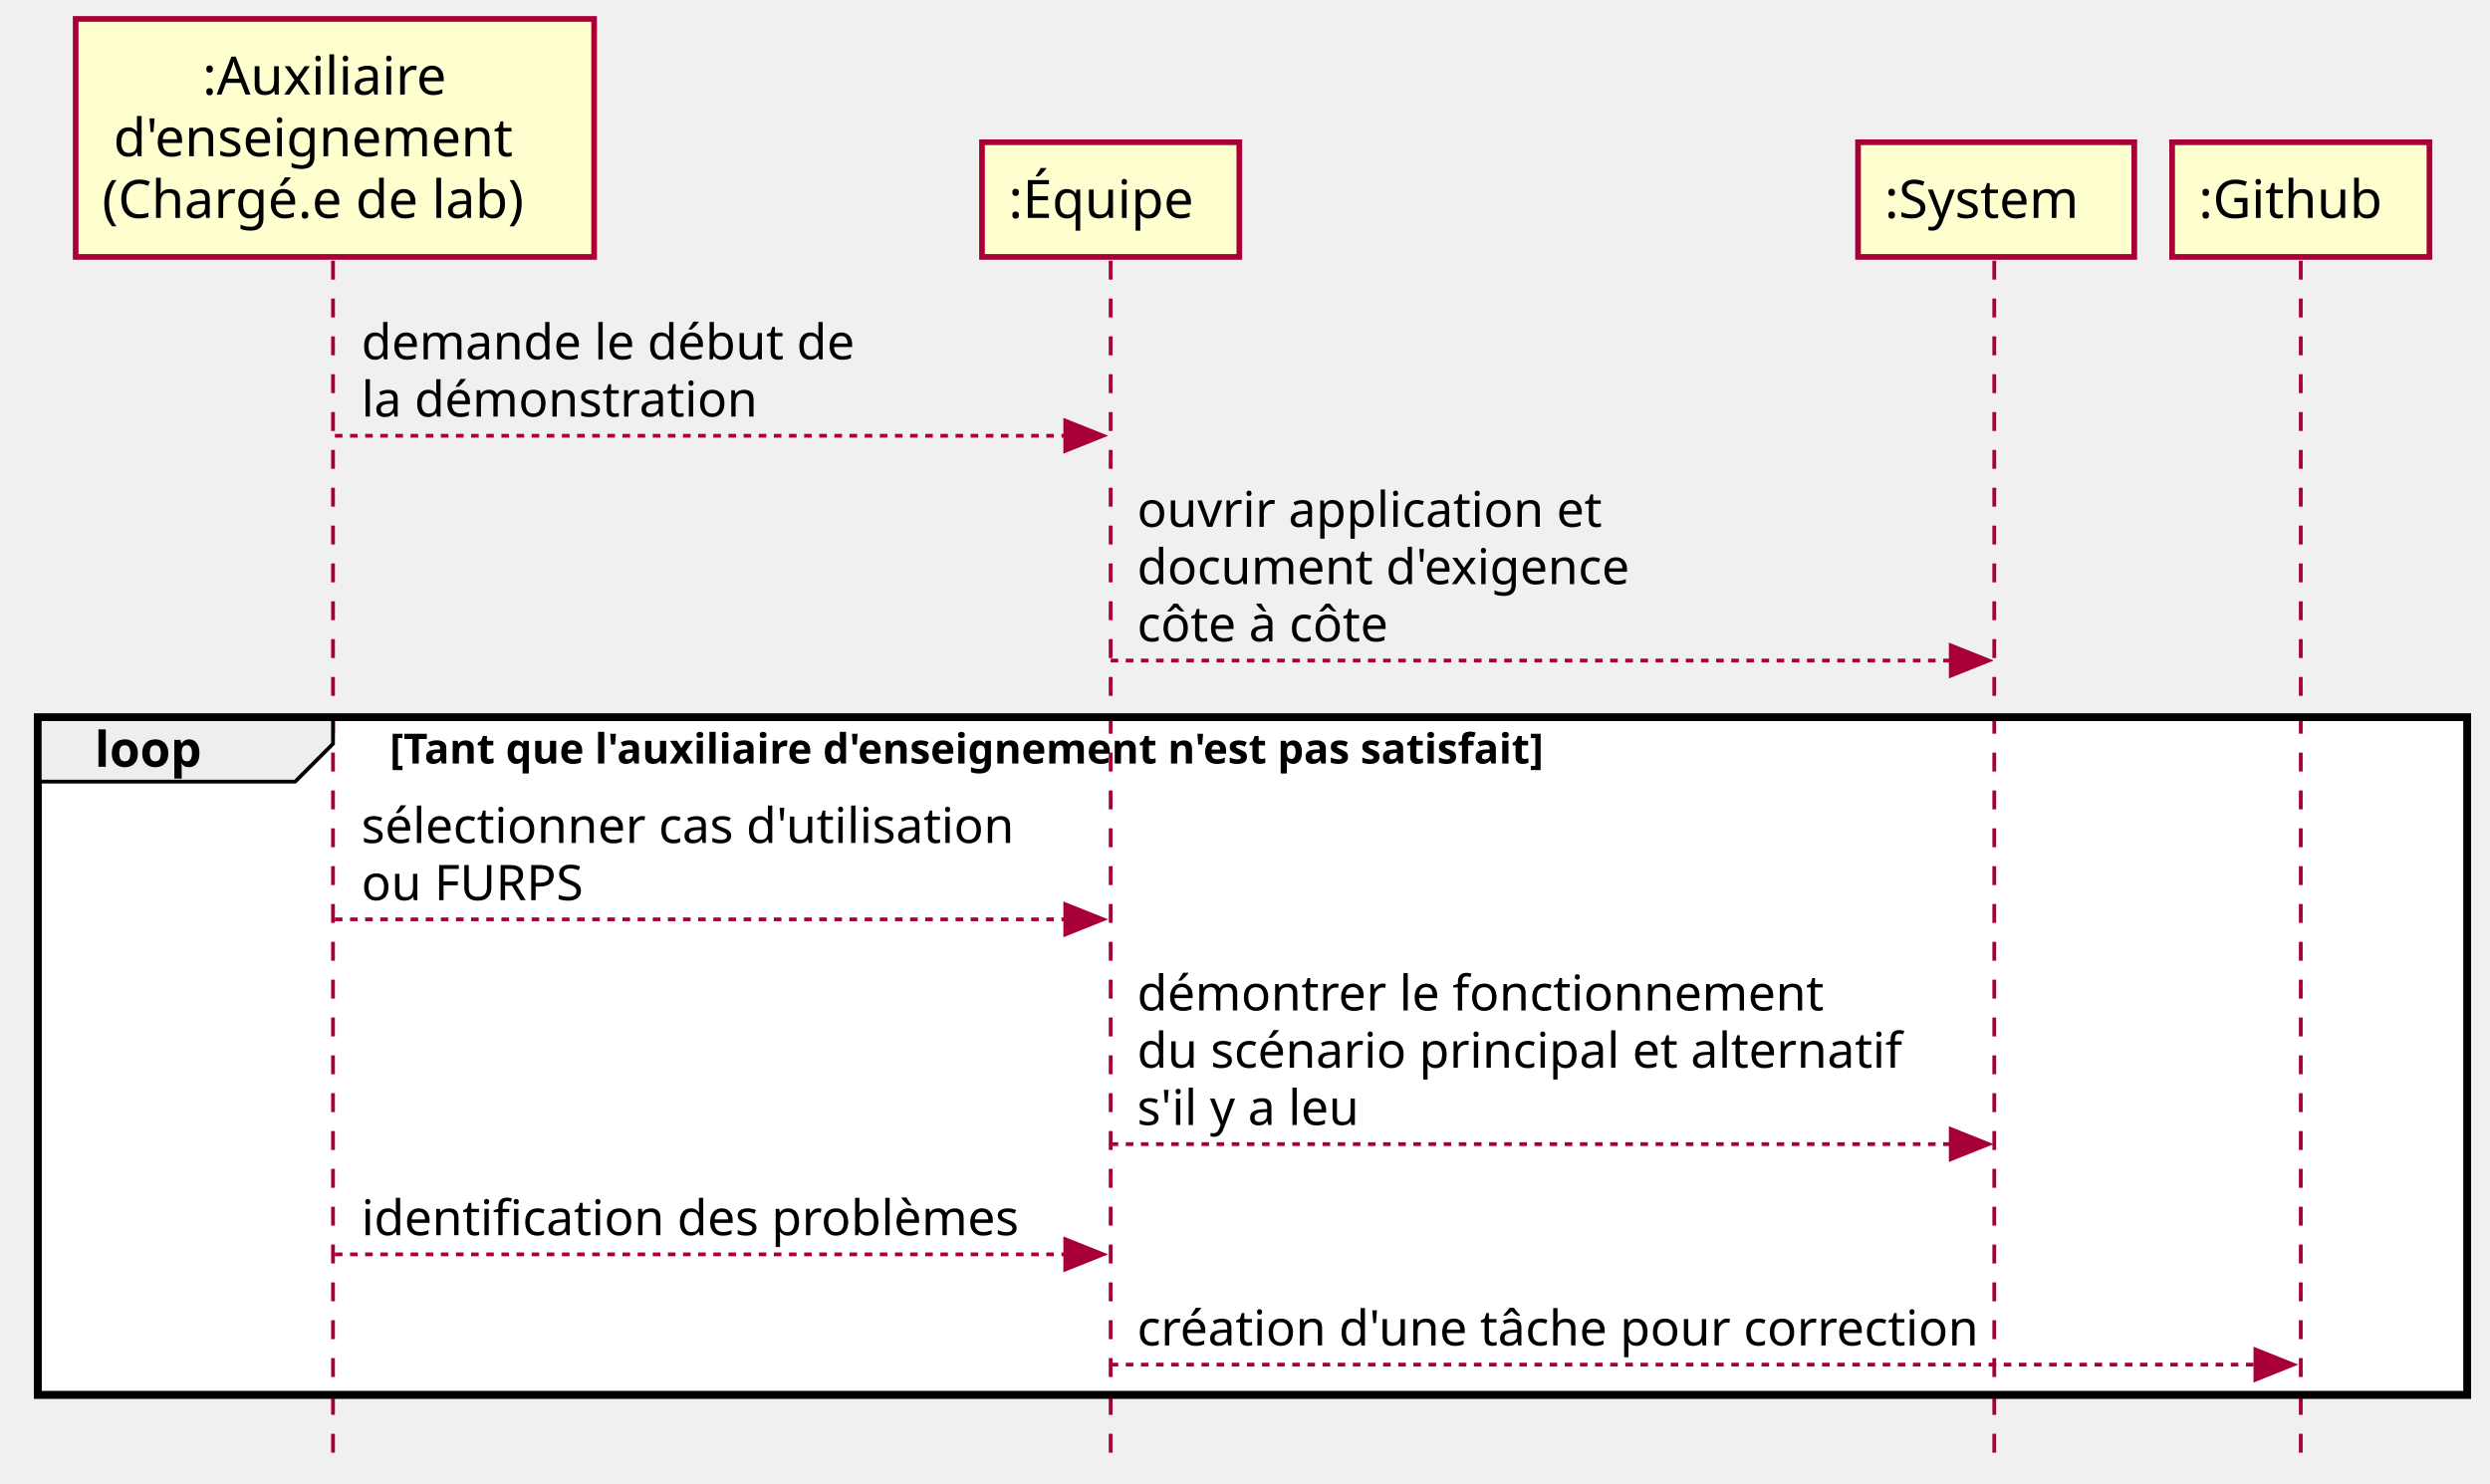
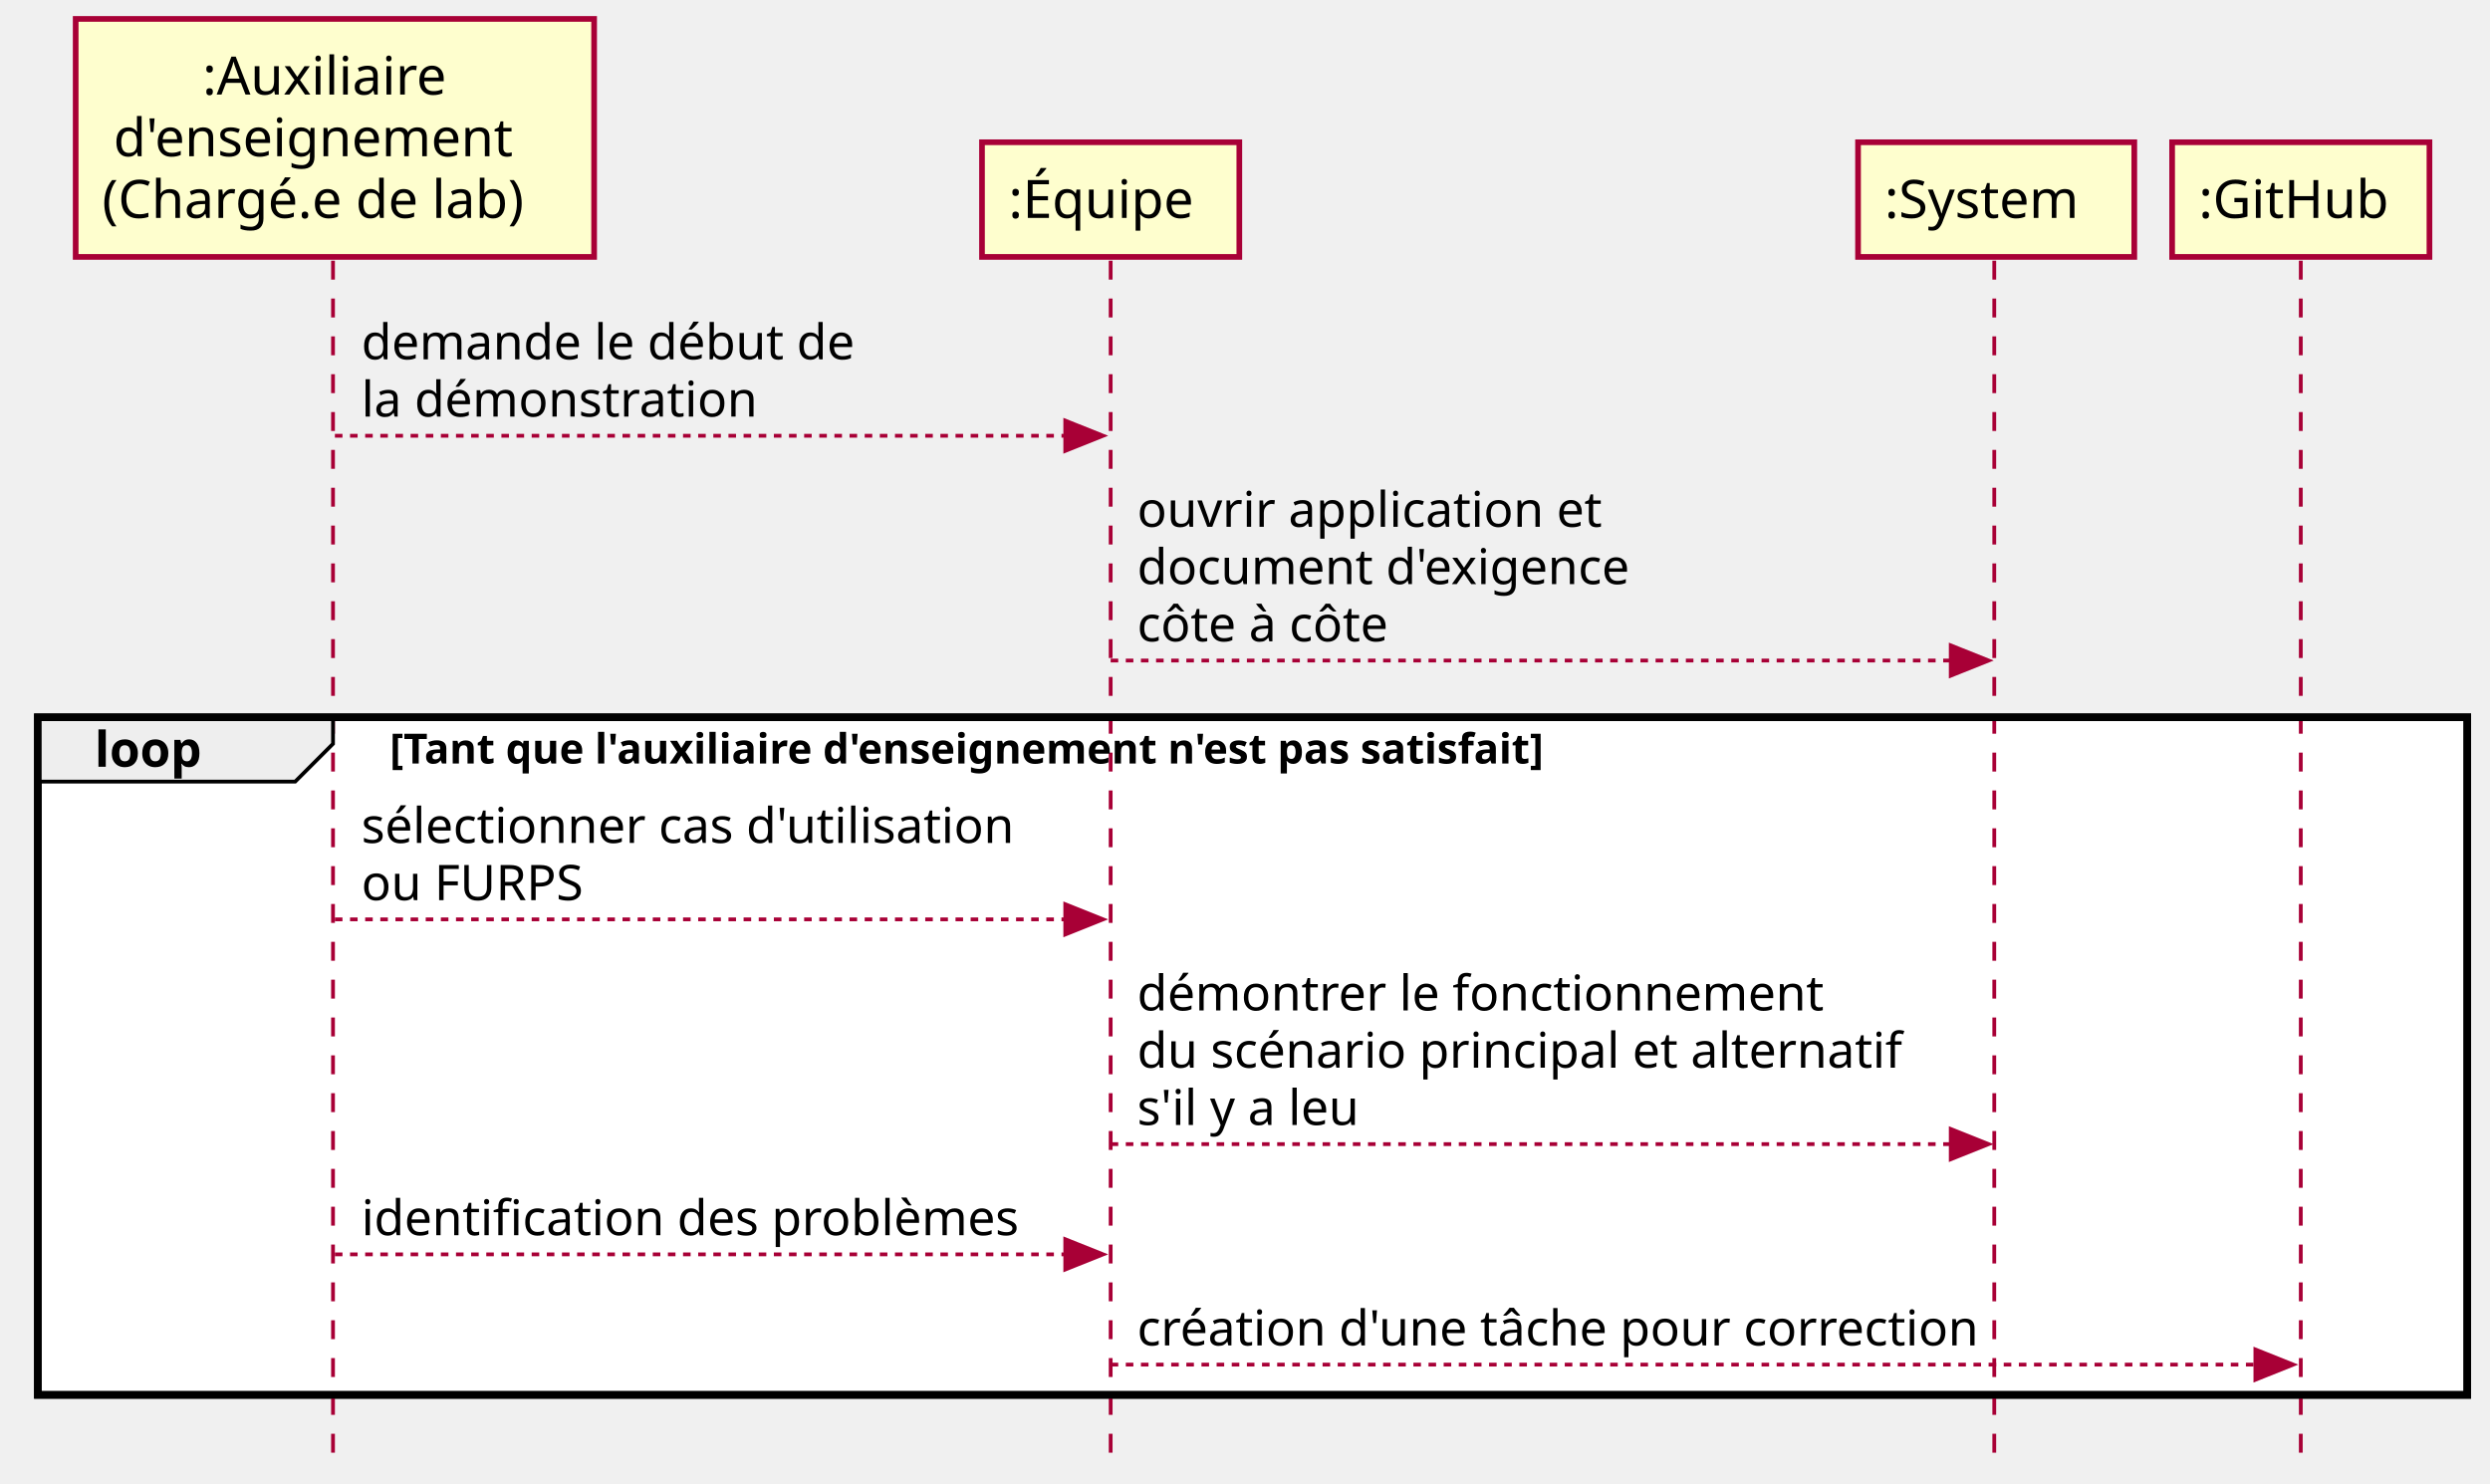
<svg xmlns="http://www.w3.org/2000/svg" contentScriptType="application/ecmascript" contentStyleType="text/css" height="392px" preserveAspectRatio="none" style="width:658px;height:392px;background:#FFFFFF;" version="1.1" viewBox="0 0 658 392" width="658px" zoomAndPan="magnify">
  <defs />
  <g>
    <rect fill="#FFFFFF" height="179.062" style="stroke:#000000;stroke-width:2.0;" width="642" x="10" y="189.555" />
    <line style="stroke:#A80036;stroke-width:1.0;stroke-dasharray:5.0,5.0;" x1="88" x2="88" y1="68.891" y2="385.617" />
    <line style="stroke:#A80036;stroke-width:1.0;stroke-dasharray:5.0,5.0;" x1="293.5" x2="293.5" y1="68.891" y2="385.617" />
    <line style="stroke:#A80036;stroke-width:1.0;stroke-dasharray:5.0,5.0;" x1="527" x2="527" y1="68.891" y2="385.617" />
    <line style="stroke:#A80036;stroke-width:1.0;stroke-dasharray:5.0,5.0;" x1="608" x2="608" y1="68.891" y2="385.617" />
    <rect fill="#FEFECE" height="62.891" style="stroke:#A80036;stroke-width:1.5;" width="137" x="20" y="5" />
    <text fill="#000000" font-family="sans-serif" font-size="14" lengthAdjust="spacing" textLength="70" x="53.5" y="24.995">:Auxiliaire</text>
    <text fill="#000000" font-family="sans-serif" font-size="14" lengthAdjust="spacing" textLength="117" x="30" y="41.292">d'enseignement</text>
    <text fill="#000000" font-family="sans-serif" font-size="14" lengthAdjust="spacing" textLength="123" x="27" y="57.589">(Chargé.e de lab)</text>
    <rect fill="#FEFECE" height="30.297" style="stroke:#A80036;stroke-width:1.5;" width="68" x="259.5" y="37.594" />
    <text fill="#000000" font-family="sans-serif" font-size="14" lengthAdjust="spacing" textLength="54" x="266.5" y="57.589">:Équipe</text>
    <rect fill="#FEFECE" height="30.297" style="stroke:#A80036;stroke-width:1.5;" width="73" x="491" y="37.594" />
    <text fill="#000000" font-family="sans-serif" font-size="14" lengthAdjust="spacing" textLength="59" x="498" y="57.589">:System</text>
    <rect fill="#FEFECE" height="30.297" style="stroke:#A80036;stroke-width:1.5;" width="68" x="574" y="37.594" />
-     <text fill="#000000" font-family="sans-serif" font-size="14" lengthAdjust="spacing" textLength="54" x="581" y="57.589">:Github</text>
+     <text fill="#000000" font-family="sans-serif" font-size="14" lengthAdjust="spacing" textLength="54" x="581" y="57.589">:GitHub</text>
    <polygon fill="#A80036" points="281.5,111.156,291.5,115.156,281.5,119.156" style="stroke:#A80036;stroke-width:1.0;" />
    <line style="stroke:#A80036;stroke-width:1.0;stroke-dasharray:2.0,2.0;" x1="88.5" x2="287.5" y1="115.156" y2="115.156" />
    <text fill="#000000" font-family="sans-serif" font-size="13" lengthAdjust="spacing" textLength="137" x="95.5" y="94.957">demande le début de</text>
    <text fill="#000000" font-family="sans-serif" font-size="13" lengthAdjust="spacing" textLength="109" x="95.5" y="110.09">la démonstration</text>
    <polygon fill="#A80036" points="515.5,170.555,525.5,174.555,515.5,178.555" style="stroke:#A80036;stroke-width:1.0;" />
    <line style="stroke:#A80036;stroke-width:1.0;stroke-dasharray:2.0,2.0;" x1="293.5" x2="521.5" y1="174.555" y2="174.555" />
    <text fill="#000000" font-family="sans-serif" font-size="13" lengthAdjust="spacing" textLength="127" x="300.5" y="139.223">ouvrir application et</text>
    <text fill="#000000" font-family="sans-serif" font-size="13" lengthAdjust="spacing" textLength="138" x="300.5" y="154.356">document d'exigence</text>
    <text fill="#000000" font-family="sans-serif" font-size="13" lengthAdjust="spacing" textLength="72" x="300.5" y="169.489">côte à côte</text>
    <path d="M10,189.555 L88,189.555 L88,196.555 L78,206.555 L10,206.555 L10,189.555 " fill="#EEEEEE" style="stroke:#000000;stroke-width:1.0;" />
    <rect fill="none" height="179.062" style="stroke:#000000;stroke-width:2.0;" width="642" x="10" y="189.555" />
    <text fill="#000000" font-family="sans-serif" font-size="13" font-weight="bold" lengthAdjust="spacing" textLength="33" x="25" y="202.622">loop</text>
    <text fill="#000000" font-family="sans-serif" font-size="11" font-weight="bold" lengthAdjust="spacing" textLength="378" x="103" y="201.765">[Tant que l'auxiliaire d'enseignement n'est pas satisfait]</text>
    <polygon fill="#A80036" points="281.5,238.953,291.5,242.953,281.5,246.953" style="stroke:#A80036;stroke-width:1.0;" />
    <line style="stroke:#A80036;stroke-width:1.0;stroke-dasharray:2.0,2.0;" x1="88.5" x2="287.5" y1="242.953" y2="242.953" />
    <text fill="#000000" font-family="sans-serif" font-size="13" lengthAdjust="spacing" textLength="180" x="95.5" y="222.754">sélectionner cas d'utilisation</text>
    <text fill="#000000" font-family="sans-serif" font-size="13" lengthAdjust="spacing" textLength="61" x="95.5" y="237.887">ou FURPS</text>
    <polygon fill="#A80036" points="515.5,298.352,525.5,302.352,515.5,306.352" style="stroke:#A80036;stroke-width:1.0;" />
    <line style="stroke:#A80036;stroke-width:1.0;stroke-dasharray:2.0,2.0;" x1="293.5" x2="521.5" y1="302.352" y2="302.352" />
    <text fill="#000000" font-family="sans-serif" font-size="13" lengthAdjust="spacing" textLength="189" x="300.5" y="267.02">démontrer le fonctionnement</text>
    <text fill="#000000" font-family="sans-serif" font-size="13" lengthAdjust="spacing" textLength="210" x="300.5" y="282.153">du scénario principal et alternatif</text>
    <text fill="#000000" font-family="sans-serif" font-size="13" lengthAdjust="spacing" textLength="63" x="300.5" y="297.286">s'il y a leu</text>
    <polygon fill="#A80036" points="281.5,327.484,291.5,331.484,281.5,335.484" style="stroke:#A80036;stroke-width:1.0;" />
    <line style="stroke:#A80036;stroke-width:1.0;stroke-dasharray:2.0,2.0;" x1="88.5" x2="287.5" y1="331.484" y2="331.484" />
    <text fill="#000000" font-family="sans-serif" font-size="13" lengthAdjust="spacing" textLength="181" x="95.5" y="326.418">identification des problèmes</text>
    <polygon fill="#A80036" points="596,356.617,606,360.617,596,364.617" style="stroke:#A80036;stroke-width:1.0;" />
    <line style="stroke:#A80036;stroke-width:1.0;stroke-dasharray:2.0,2.0;" x1="293.5" x2="602" y1="360.617" y2="360.617" />
    <text fill="#000000" font-family="sans-serif" font-size="13" lengthAdjust="spacing" textLength="232" x="300.5" y="355.551">création d'une tâche pour correction</text>
  </g>
</svg>
